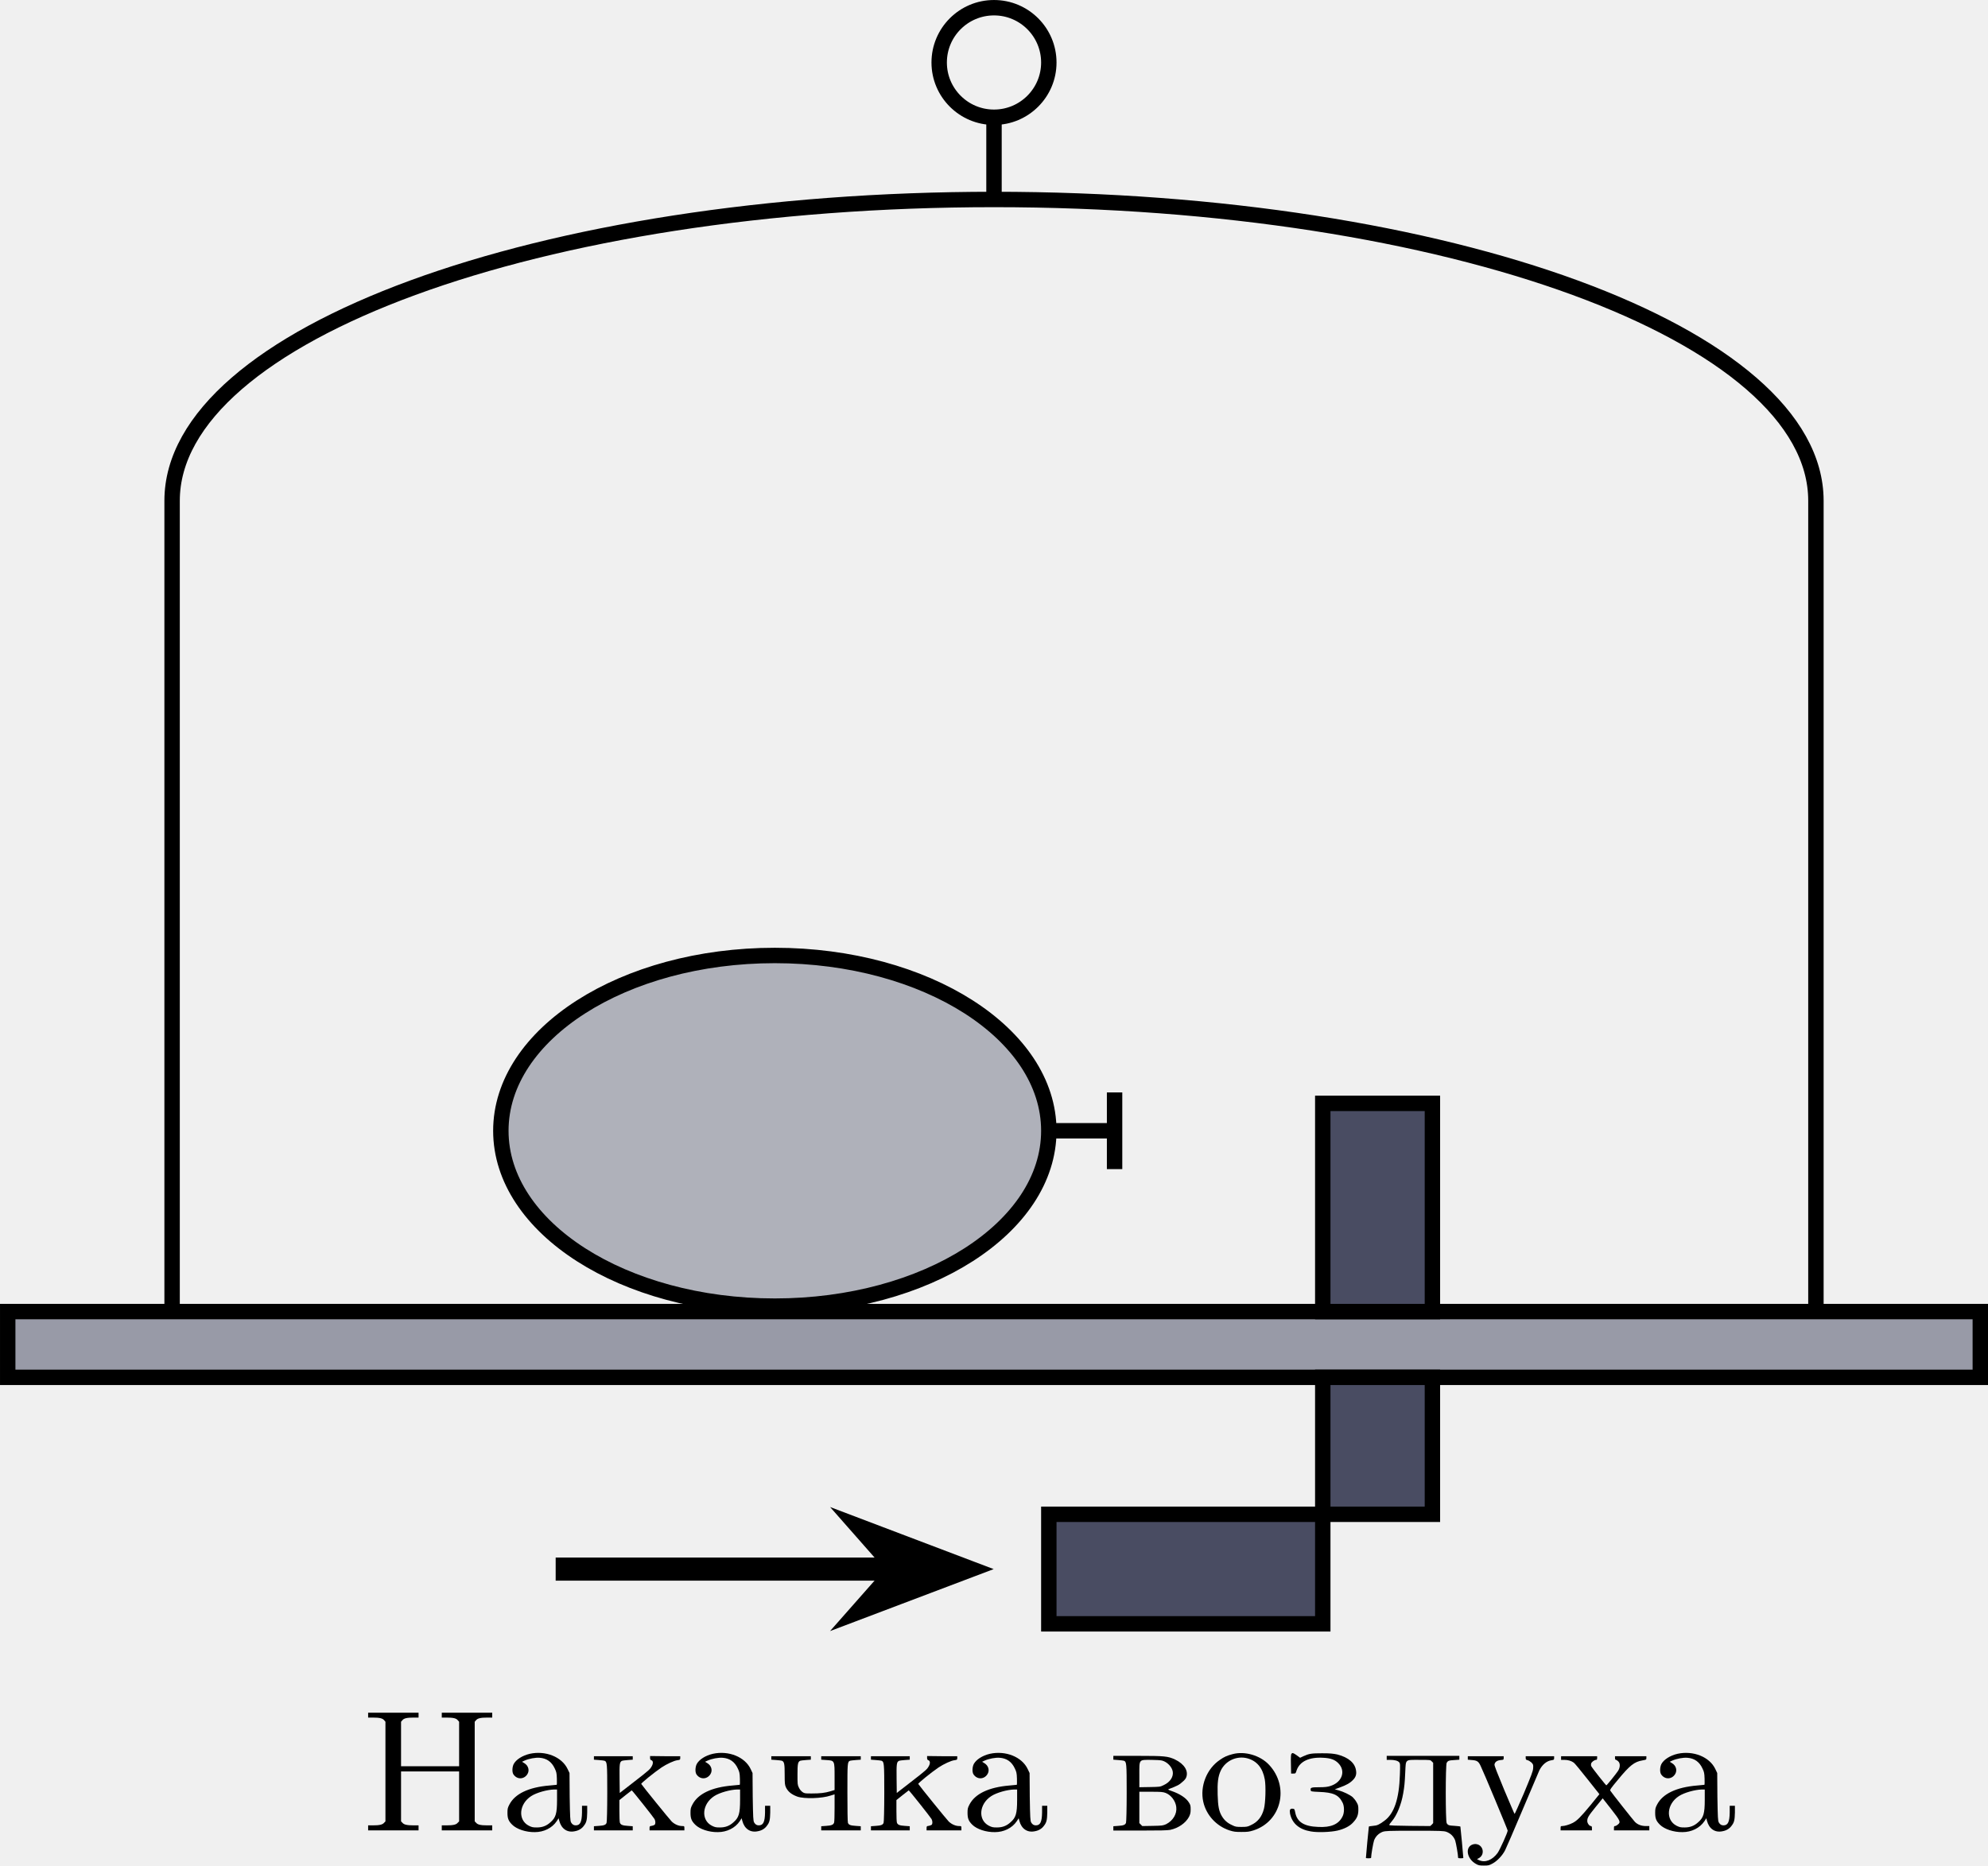
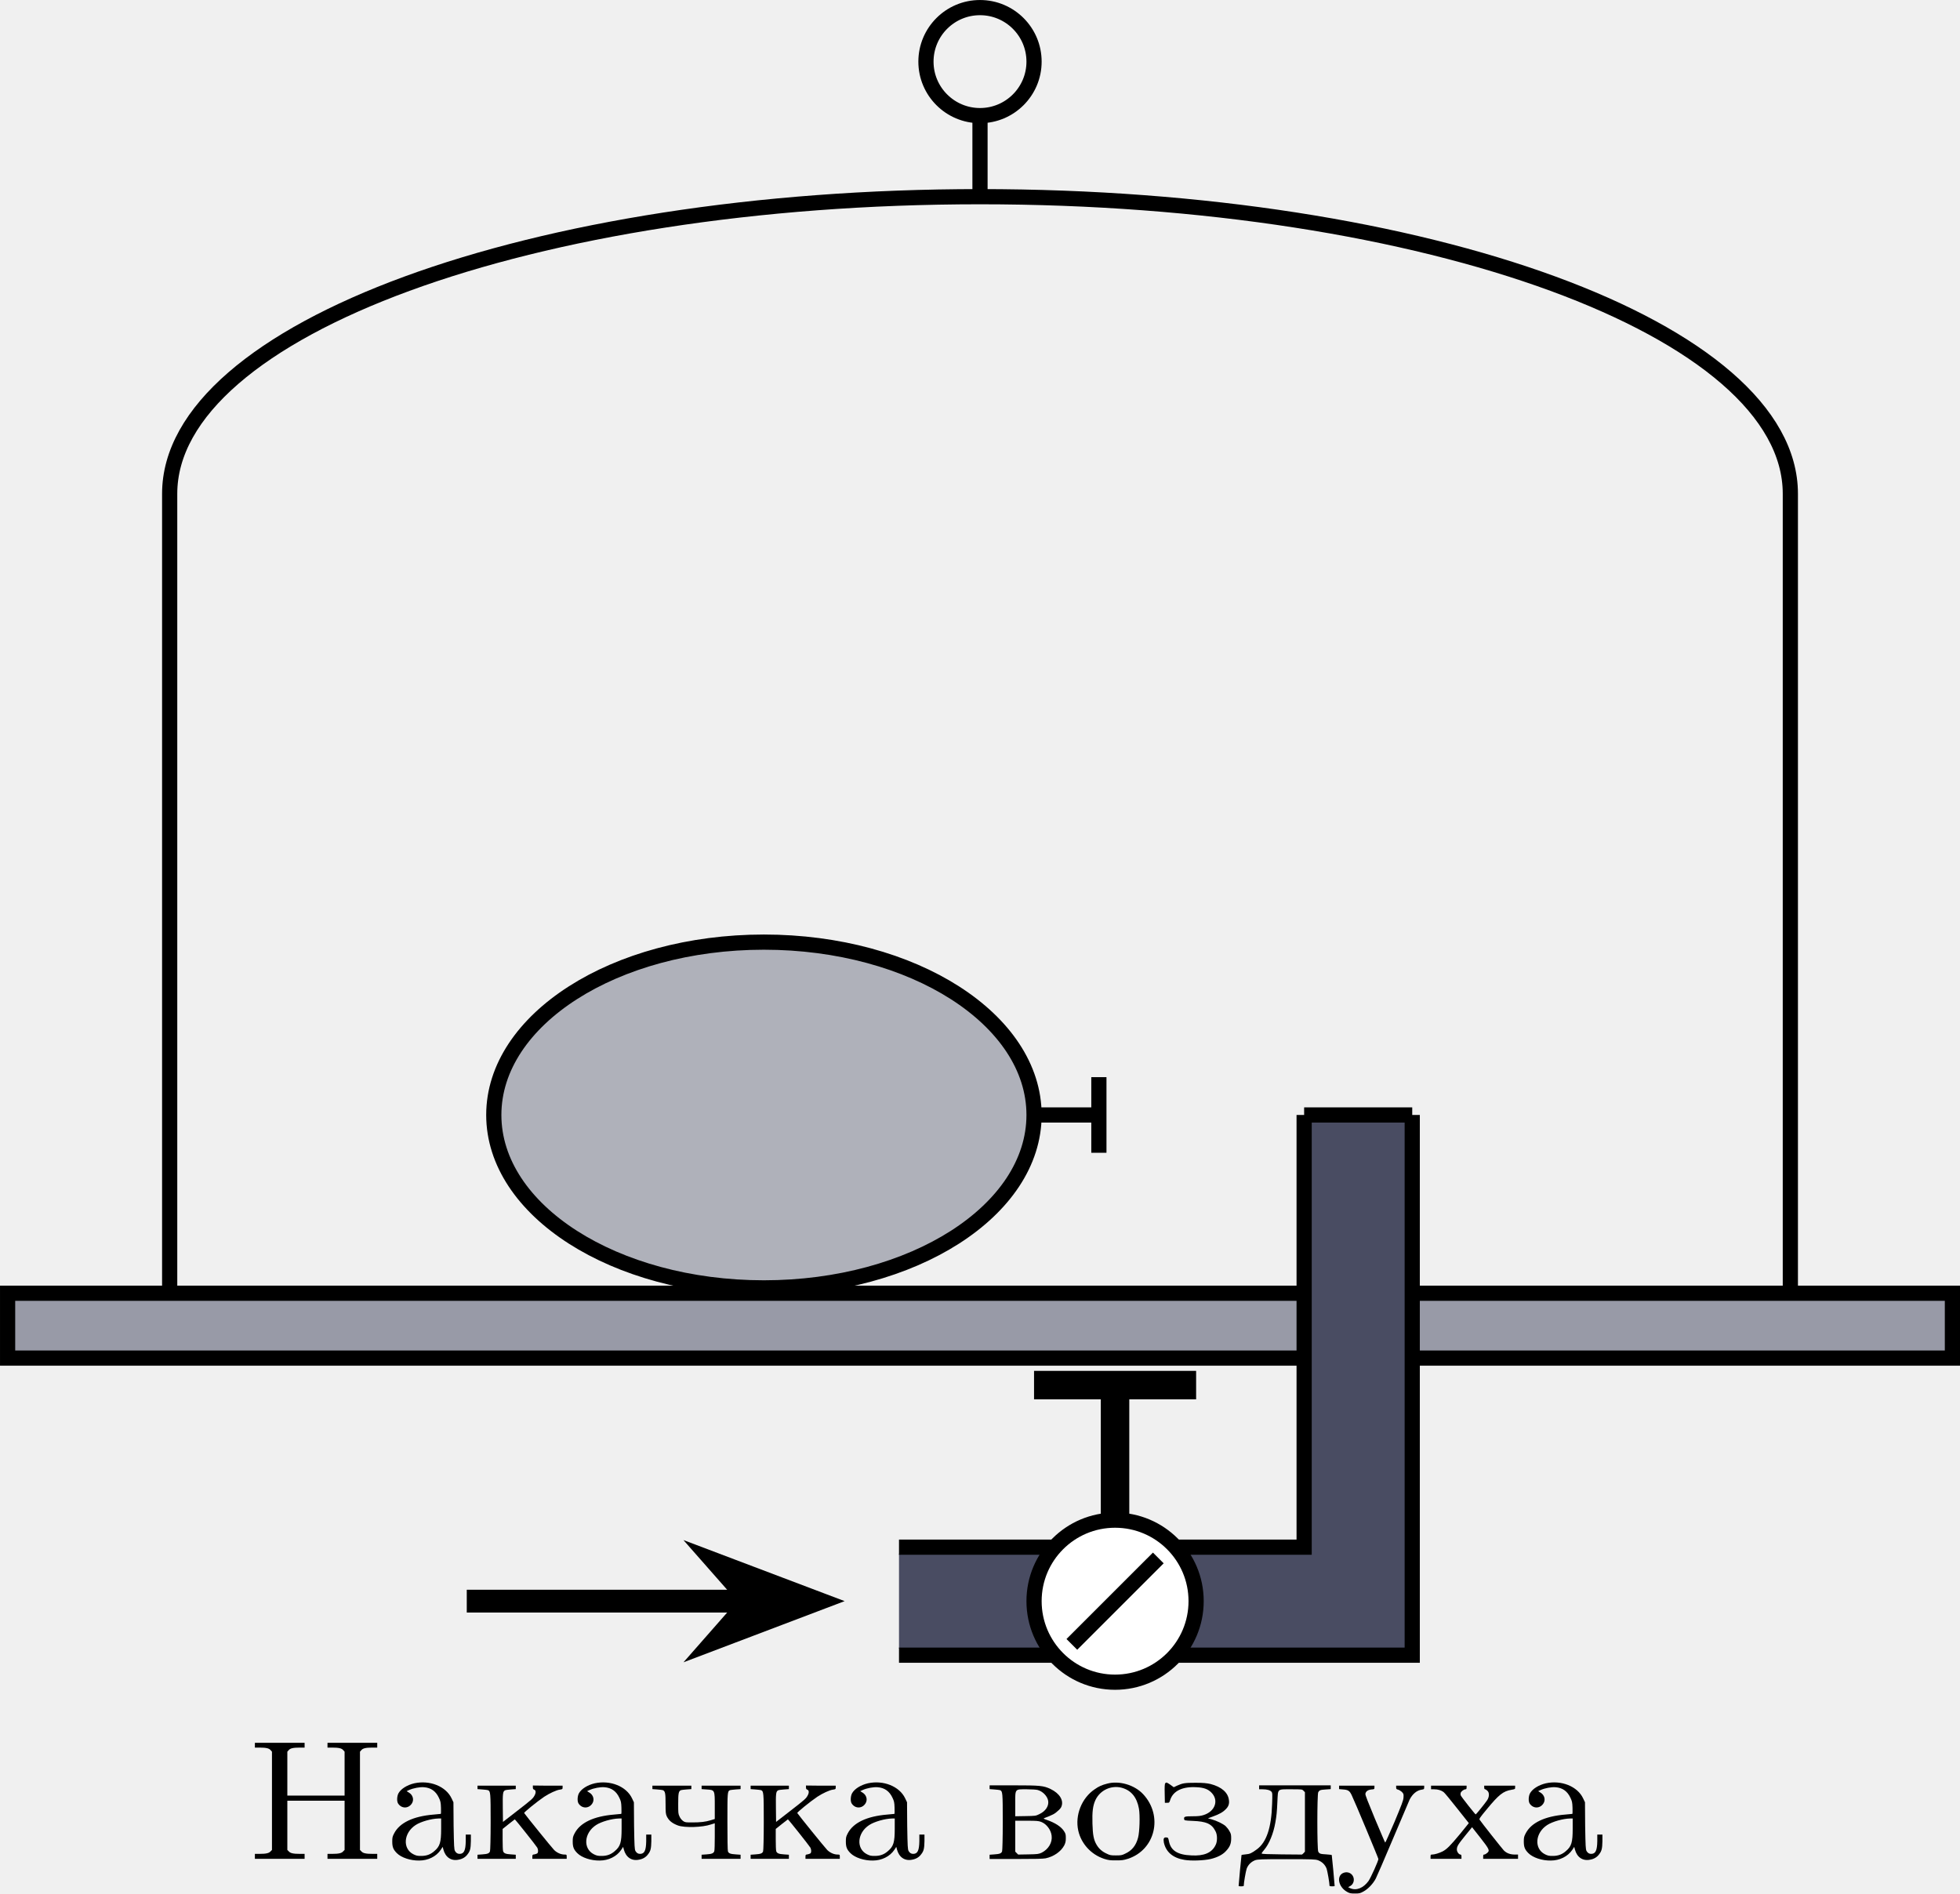
- <svg xmlns="http://www.w3.org/2000/svg" xmlns:xlink="http://www.w3.org/1999/xlink" version="1.1" width="133.697pt" height="125.486pt" viewBox="-70.008 -70.008 102.844 96.528">
+ <svg xmlns="http://www.w3.org/2000/svg" xmlns:xlink="http://www.w3.org/1999/xlink" version="1.1" width="133.697pt" height="129.171pt" viewBox="-70.008 -70.008 102.844 99.362">
  <defs>
    <path id="g0-205" d="M.359-5.972V-5.846H.601C.95-5.846 1.103-5.81 1.184-5.712L1.255-5.631V-3.058V-.475L1.184-.403C1.103-.305 .95-.269 .601-.269H.359V-.134V-.009H1.659H2.968V-.134V-.269H2.717C2.367-.269 2.215-.305 2.134-.403L2.062-.475V-1.766V-3.058H3.569H5.066V-1.766V-.475L4.994-.403C4.914-.305 4.761-.269 4.411-.269H4.169V-.134V-.009H5.469H6.779V-.134V-.269H6.528C6.178-.269 6.025-.305 5.945-.403L5.873-.475V-3.058V-5.631L5.945-5.712C6.025-5.81 6.178-5.846 6.528-5.846H6.779V-5.972V-6.097H5.469H4.169V-5.972V-5.846H4.411C4.761-5.846 4.914-5.81 4.994-5.712L5.066-5.631V-4.483V-3.327H3.569H2.062V-4.483V-5.631L2.134-5.712C2.215-5.81 2.367-5.846 2.717-5.846H2.968V-5.972V-6.097H1.659H.359Z" />
    <path id="g0-224" d="M1.56-3.972C1.175-3.882 .852-3.676 .726-3.443C.646-3.282 .637-3.031 .708-2.914C.888-2.636 1.246-2.636 1.426-2.905C1.56-3.102 1.488-3.362 1.273-3.488L1.157-3.56L1.291-3.622C1.515-3.721 1.847-3.784 2.071-3.766C2.43-3.739 2.69-3.56 2.851-3.21C2.932-3.04 2.95-2.977 2.959-2.69C2.968-2.511 2.959-2.367 2.95-2.367C2.932-2.367 2.762-2.349 2.573-2.331C1.497-2.242 .789-1.901 .502-1.345C.412-1.175 .403-1.121 .403-.915C.403-.628 .457-.493 .646-.305C.879-.072 1.363 .09 1.82 .081C2.277 .081 2.708-.126 2.95-.484L3.049-.637L3.084-.502C3.192-.09 3.497 .117 3.882 .036C4.089 0 4.25-.099 4.358-.251C4.492-.421 4.519-.547 4.528-.933V-1.282H4.394H4.259V-.933C4.25-.448 4.169-.269 3.936-.269C3.829-.269 3.757-.314 3.694-.421C3.649-.511 3.64-.655 3.622-1.748L3.613-2.977L3.515-3.183C3.219-3.811 2.376-4.151 1.56-3.972ZM2.968-1.587C2.968-.879 2.905-.664 2.618-.421C2.421-.242 2.206-.161 1.928-.161C1.722-.161 1.668-.17 1.506-.251C.933-.547 .995-1.372 1.632-1.784C1.91-1.964 2.457-2.116 2.824-2.125H2.968Z" />
    <path id="g0-226" d="M.269-3.766V-3.667L.511-3.649C.646-3.64 .789-3.622 .816-3.613C.95-3.551 .959-3.506 .959-1.946C.959-1.094 .941-.448 .924-.403C.888-.296 .798-.26 .52-.242L.269-.224V-.108V0H1.641C2.717 0 3.058-.009 3.21-.036C3.64-.126 4.017-.395 4.187-.717C4.25-.852 4.268-.924 4.268-1.094C4.268-1.282 4.259-1.327 4.178-1.453C4.035-1.686 3.712-1.901 3.264-2.053C3.111-2.107 3.084-2.125 3.129-2.143C3.578-2.313 3.685-2.367 3.856-2.529C3.936-2.591 4.017-2.69 4.035-2.744C4.169-3.075 3.945-3.443 3.461-3.676C3.093-3.847 2.932-3.865 1.524-3.865H.269ZM2.789-3.622C3.058-3.551 3.309-3.291 3.344-3.04C3.38-2.771 3.201-2.502 2.869-2.349C2.69-2.26 2.663-2.26 2.152-2.251L1.614-2.242V-2.878C1.614-3.703 1.578-3.658 2.224-3.658C2.475-3.658 2.726-3.64 2.789-3.622ZM2.977-1.946C3.255-1.838 3.488-1.533 3.524-1.219C3.569-.861 3.353-.511 3.004-.332C2.842-.26 2.806-.251 2.295-.242L1.766-.233L1.695-.305L1.614-.386V-1.193V-2.008H2.215C2.735-2.008 2.833-2 2.977-1.946Z" />
    <path id="g0-228" d="M1.103-3.757V-3.658H1.282C1.515-3.658 1.677-3.613 1.748-3.533C1.802-3.47 1.802-3.416 1.784-2.887C1.748-1.641 1.488-.87 .977-.502C.708-.305 .619-.26 .386-.242C.269-.233 .179-.215 .179-.206S.143 .161 .099 .592C.063 1.031 .027 1.399 .027 1.417C.027 1.426 .09 1.435 .161 1.435S.296 1.426 .296 1.408C.296 1.255 .403 .646 .448 .511C.529 .296 .69 .143 .897 .063C1.049 .018 1.175 .009 2.546 .009C3.909 .009 4.044 .018 4.187 .063C4.402 .143 4.564 .296 4.645 .511C4.689 .646 4.797 1.255 4.797 1.408C4.797 1.426 4.86 1.435 4.932 1.435S5.066 1.426 5.066 1.417C5.066 1.399 5.03 1.031 4.994 .592C4.949 .161 4.914-.197 4.914-.206S4.788-.233 4.636-.242C4.304-.26 4.268-.278 4.205-.386C4.142-.511 4.142-3.38 4.205-3.506C4.268-3.613 4.313-3.631 4.609-3.649L4.86-3.667V-3.766V-3.865H2.977H1.103ZM3.434-3.578L3.506-3.506V-1.946V-.386L3.434-.305L3.353-.233L2.304-.242C1.551-.251 1.246-.26 1.237-.287C1.228-.305 1.282-.386 1.363-.475C1.632-.789 1.856-1.345 1.955-1.919C2.017-2.277 2.035-2.43 2.062-3.022C2.098-3.703 2.035-3.658 2.789-3.658C3.353-3.658 3.362-3.658 3.434-3.578Z" />
    <path id="g0-231" d="M.269-3.972C.242-3.945 .233-3.775 .242-3.443L.251-2.95H.368C.484-2.95 .484-2.95 .538-3.12C.699-3.578 1.184-3.811 1.919-3.766C2.295-3.748 2.52-3.667 2.699-3.479C3.093-3.075 2.887-2.493 2.277-2.304C2.134-2.26 2.008-2.242 1.704-2.242C1.291-2.242 1.237-2.224 1.264-2.089C1.273-2.026 1.282-2.017 1.704-2C2.43-1.973 2.708-1.847 2.905-1.462C3.013-1.273 3.013-.906 2.905-.717C2.708-.323 2.304-.152 1.65-.188C.924-.215 .565-.439 .466-.924C.43-1.112 .421-1.121 .341-1.13C.197-1.148 .161-1.076 .197-.87C.305-.368 .672-.054 1.273 .045C1.623 .108 2.304 .081 2.654 0C2.995-.081 3.282-.224 3.452-.412C3.658-.628 3.73-.798 3.73-1.076C3.73-1.273 3.721-1.327 3.64-1.462C3.596-1.551 3.497-1.668 3.434-1.731C3.282-1.856 2.968-2.008 2.708-2.08L2.511-2.134L2.78-2.233C3.102-2.349 3.3-2.457 3.452-2.618C3.587-2.753 3.64-2.896 3.613-3.084C3.569-3.488 3.228-3.784 2.645-3.936C2.43-3.981 2.286-3.999 1.856-3.999C1.3-3.999 1.184-3.981 .888-3.847L.717-3.766L.547-3.891C.35-4.026 .323-4.035 .269-3.972Z" />
    <path id="g0-234" d="M.269-3.757V-3.667L.511-3.649C.646-3.64 .789-3.622 .816-3.613C.95-3.551 .959-3.506 .959-1.946C.959-1.094 .941-.448 .924-.403C.888-.296 .798-.26 .52-.242L.269-.224V-.117V-.009H1.273H2.277V-.117V-.224L2.026-.242C1.748-.26 1.659-.296 1.614-.403C1.596-.448 1.587-.726 1.587-1.031V-1.578L1.901-1.829C2.071-1.964 2.215-2.071 2.224-2.08C2.251-2.08 3.353-.69 3.407-.592C3.461-.484 3.461-.341 3.407-.296C3.38-.278 3.309-.251 3.255-.242C3.156-.233 3.147-.224 3.147-.117V-.009H4.044H4.949V-.126C4.949-.233 4.94-.233 4.842-.233C4.645-.233 4.447-.323 4.295-.466C4.178-.583 2.798-2.286 2.717-2.412C2.699-2.448 3.371-2.995 3.766-3.264C4.035-3.443 4.42-3.622 4.591-3.64C4.725-3.658 4.734-3.667 4.734-3.757V-3.847H3.954L3.174-3.856V-3.757C3.174-3.685 3.192-3.658 3.237-3.64C3.335-3.613 3.344-3.479 3.264-3.335C3.174-3.174 3.156-3.147 2.322-2.502L1.605-1.946L1.596-2.672C1.587-3.434 1.596-3.542 1.713-3.604C1.748-3.622 1.892-3.64 2.026-3.649L2.277-3.667V-3.757V-3.847H1.273H.269Z" />
    <path id="g0-238" d="M1.829-3.954C1.551-3.882 1.39-3.811 1.175-3.658C.493-3.201 .134-2.295 .314-1.488C.466-.807 .986-.233 1.668-.009C1.901 .063 1.973 .072 2.286 .072C2.609 .072 2.681 .063 2.914-.009C4.358-.475 4.779-2.26 3.721-3.398C3.264-3.891 2.457-4.125 1.829-3.954ZM2.591-3.739C3.093-3.604 3.389-3.237 3.497-2.645C3.56-2.286 3.533-1.426 3.452-1.121C3.344-.708 3.129-.439 2.771-.278C2.609-.197 2.555-.188 2.286-.188C2.026-.188 1.973-.197 1.811-.278C1.569-.386 1.408-.529 1.282-.735C1.121-1.004 1.076-1.255 1.058-1.856C1.04-2.475 1.076-2.798 1.219-3.102C1.462-3.613 2.044-3.882 2.591-3.739Z" />
    <path id="g0-243" d="M.179-3.757V-3.667L.386-3.649C.655-3.631 .735-3.578 .843-3.344C.986-3.058 2.242-.045 2.242 0C2.242 .099 1.847 .977 1.722 1.157C1.453 1.524 1.085 1.677 .762 1.533L.655 1.479L.753 1.426C1.049 1.264 1.004 .825 .69 .717C.583 .69 .547 .69 .439 .717C.018 .852 .126 1.47 .61 1.731C.735 1.802 .798 1.811 1.013 1.811C1.246 1.811 1.282 1.802 1.462 1.704C1.695 1.578 1.964 1.3 2.107 1.022C2.161 .915 2.573-.027 3.013-1.076C3.452-2.116 3.847-3.04 3.882-3.12C4.035-3.416 4.259-3.604 4.519-3.64C4.636-3.658 4.645-3.667 4.645-3.757V-3.847H3.909H3.174V-3.757C3.174-3.676 3.192-3.658 3.273-3.64C3.318-3.631 3.407-3.578 3.47-3.524C3.569-3.416 3.569-3.407 3.56-3.228C3.551-3.067 3.47-2.869 3.084-1.937C2.824-1.336 2.609-.852 2.6-.861C2.582-.87 2.349-1.435 2.062-2.107C1.695-2.995 1.551-3.353 1.56-3.416C1.578-3.551 1.695-3.631 1.883-3.649C2.026-3.658 2.035-3.667 2.035-3.757V-3.847H1.103H.179Z" />
    <path id="g0-245" d="M.143-3.757V-3.658H.305C.511-3.658 .672-3.604 .798-3.515C.852-3.479 1.166-3.093 1.506-2.663L2.125-1.883L1.668-1.318C1.139-.681 .968-.511 .744-.395C.565-.305 .323-.233 .197-.233C.126-.233 .117-.224 .117-.126V-.009H.924H1.739V-.126C1.739-.206 1.722-.233 1.686-.233C1.605-.233 1.497-.377 1.497-.493C1.497-.664 1.56-.762 1.937-1.228L2.295-1.668L2.726-1.121C3.21-.502 3.237-.439 3.084-.314C3.031-.269 2.968-.233 2.932-.233C2.887-.233 2.878-.215 2.878-.126V-.009H3.793H4.707V-.126V-.233H4.546C4.295-.233 4.107-.305 3.963-.448C3.847-.574 2.762-1.946 2.69-2.062C2.663-2.107 2.708-2.179 3.067-2.609C3.694-3.371 3.927-3.56 4.358-3.631C4.555-3.667 4.555-3.667 4.555-3.757V-3.847H3.748H2.932V-3.757C2.932-3.685 2.95-3.658 2.986-3.658C3.004-3.658 3.058-3.622 3.102-3.578C3.21-3.479 3.201-3.264 3.093-3.093C2.995-2.941 2.511-2.34 2.484-2.34C2.466-2.331 1.757-3.228 1.713-3.318C1.686-3.353 1.686-3.416 1.695-3.461C1.713-3.542 1.865-3.658 1.955-3.658C1.991-3.658 2.008-3.676 2.008-3.757V-3.847H1.076H.143Z" />
    <path id="g0-247" d="M.233-3.757V-3.667L.484-3.649C.619-3.64 .753-3.622 .78-3.613C.906-3.56 .924-3.443 .924-2.896C.924-2.439 .933-2.367 .986-2.242C1.094-2.017 1.264-1.874 1.578-1.757C1.937-1.632 2.86-1.659 3.3-1.811L3.506-1.874V-1.175C3.506-.789 3.497-.448 3.479-.403C3.434-.296 3.344-.26 3.067-.242L2.815-.224V-.117V-.009H3.838H4.86V-.117V-.224L4.609-.242C4.322-.26 4.232-.296 4.196-.403C4.178-.448 4.169-1.094 4.169-1.946C4.169-3.506 4.169-3.551 4.304-3.613C4.34-3.622 4.474-3.64 4.609-3.649L4.86-3.667V-3.757V-3.847H3.838H2.815V-3.757V-3.667L3.067-3.649C3.515-3.622 3.506-3.631 3.506-2.762V-2.098L3.3-2.035C3.004-1.946 2.753-1.919 2.331-1.919C1.982-1.919 1.955-1.919 1.847-1.991C1.775-2.044 1.704-2.125 1.659-2.224C1.587-2.367 1.587-2.412 1.587-2.896C1.587-3.443 1.605-3.56 1.731-3.613C1.757-3.622 1.892-3.64 2.026-3.649L2.277-3.667V-3.757V-3.847H1.255H.233Z" />
  </defs>
  <g id="page1">
    <path d="M-69.609 1.258V-2.145H32.438V1.258Z" fill="#989aa7" />
    <path d="M-69.609 1.258V-2.145H32.438V1.258Z" stroke="#000" fill="none" stroke-width=".797" stroke-miterlimit="10" />
    <path d="M-61.105-2.145V-44.098C-61.105-52.707-42.07-59.687-18.586-59.687C4.898-59.687 23.934-52.707 23.934-44.098V-2.145" stroke="#000" fill="none" stroke-width=".797" stroke-miterlimit="10" />
    <path d="M-18.586-59.687V-63.941" stroke="#000" fill="none" stroke-width=".797" stroke-miterlimit="10" />
    <path d="M-15.75-66.773C-15.75-68.34-17.02-69.609-18.586-69.609C-20.152-69.609-21.422-68.34-21.422-66.773C-21.422-65.211-20.152-63.941-18.586-63.941C-17.02-63.941-15.75-65.211-15.75-66.773Z" stroke="#000" fill="none" stroke-width=".797" stroke-miterlimit="10" />
    <path d="M-15.75-11.5C-15.75-16.508-22.098-20.57-29.926-20.57C-37.75-20.57-44.098-16.508-44.098-11.5C-44.098-6.488-37.75-2.426-29.926-2.426C-22.098-2.426-15.75-6.488-15.75-11.5Z" fill="#afb1ba" />
    <path d="M-15.75-11.5C-15.75-16.508-22.098-20.57-29.926-20.57C-37.75-20.57-44.098-16.508-44.098-11.5C-44.098-6.488-37.75-2.426-29.926-2.426C-22.098-2.426-15.75-6.488-15.75-11.5Z" stroke="#000" fill="none" stroke-width=".797" stroke-miterlimit="10" />
    <path d="M-15.75-11.5H-12.348" stroke="#000" fill="none" stroke-width=".797" stroke-miterlimit="10" />
    <path d="M-12.348-9.516V-13.484" stroke="#000" fill="none" stroke-width=".797" stroke-miterlimit="10" />
-     <path d="M-1.578-2.145V-12.918H4.094V-2.145Z" fill="#494c62" />
-     <path d="M-1.578-2.145V-12.918H4.094V-2.145Z" stroke="#000" fill="none" stroke-width=".797" stroke-miterlimit="10" />
-     <path d="M-1.578 1.258V14.012H-15.75V8.344H4.094V1.258Z" fill="#494c62" />
-     <path d="M-1.578 1.258V14.012H-15.75V8.344H4.094V1.258Z" stroke="#000" fill="none" stroke-width=".797" stroke-miterlimit="10" />
-     <path d="M-41.262 11.18H-23.742" stroke="#000" fill="none" stroke-width="1.196" stroke-miterlimit="10" />
-     <path d="M-20.289 11.18L-25.023 9.383L-23.441 11.18L-25.023 12.973Z" />
-     <path d="M-20.289 11.18L-25.023 9.383L-23.441 11.18L-25.023 12.973Z" stroke="#000" fill="none" stroke-width="1.196" stroke-miterlimit="10" />
-     <g transform="matrix(1 0 0 1 -32.738 23.45137)">
+     <path d="M1.258-11.5V14.012H-22.836" stroke="#494c62" fill="none" stroke-width="4.981" stroke-miterlimit="10" />
+     <path d="M-1.578-11.5V11.18H-22.836" stroke="#000" fill="none" stroke-width=".797" stroke-miterlimit="10" />
+     <path d="M4.094-11.5V16.848H-22.836" stroke="#000" fill="none" stroke-width=".797" stroke-miterlimit="10" />
+     <path d="M-1.578-11.5H4.094" stroke="#000" fill="none" stroke-width=".797" stroke-miterlimit="10" />
+     <path d="M-7.246 14.012C-7.246 11.664-9.148 9.762-11.5 9.762C-13.848 9.762-15.75 11.664-15.75 14.012C-15.75 16.363-13.848 18.266-11.5 18.266C-9.148 18.266-7.246 16.363-7.246 14.012Z" fill="#fff" />
+     <path d="M-7.246 14.012C-7.246 11.664-9.148 9.762-11.5 9.762C-13.848 9.762-15.75 11.664-15.75 14.012C-15.75 16.363-13.848 18.266-11.5 18.266C-9.148 18.266-7.246 16.363-7.246 14.012Z" stroke="#000" fill="none" stroke-width=".797" stroke-miterlimit="10" />
+     <path d="M-13.766 16.281L-9.23 11.746" stroke="#000" fill="none" stroke-width=".797" stroke-miterlimit="10" />
+     <path d="M-11.5 9.762V2.676" stroke="#000" fill="none" stroke-width="1.494" stroke-miterlimit="10" />
+     <path d="M-15.75 2.676H-7.246" stroke="#000" fill="none" stroke-width="1.494" stroke-miterlimit="10" />
+     <path d="M-45.516 14.012H-30.828" stroke="#000" fill="none" stroke-width="1.196" stroke-miterlimit="10" />
+     <path d="M-27.375 14.012L-32.109 12.219L-30.531 14.012L-32.109 15.809Z" />
+     <path d="M-27.375 14.012L-32.109 12.219L-30.531 14.012L-32.109 15.809Z" stroke="#000" fill="none" stroke-width="1.196" stroke-miterlimit="10" />
+     <g transform="matrix(1 0 0 1 -38.4077 26.28627)">
      <use x="-18.585" y="1.257" xlink:href="#g0-205" />
      <use x="-11.421" y="1.257" xlink:href="#g0-224" />
      <use x="-6.814" y="1.257" xlink:href="#g0-234" />
      <use x="-1.952" y="1.257" xlink:href="#g0-224" />
      <use x="2.399" y="1.257" xlink:href="#g0-247" />
      <use x="7.517" y="1.257" xlink:href="#g0-234" />
      <use x="12.38" y="1.257" xlink:href="#g0-224" />
      <use x="20.057" y="1.257" xlink:href="#g0-226" />
      <use x="24.664" y="1.257" xlink:href="#g0-238" />
      <use x="29.271" y="1.257" xlink:href="#g0-231" />
      <use x="33.365" y="1.257" xlink:href="#g0-228" />
      <use x="38.484" y="1.257" xlink:href="#g0-243" />
      <use x="43.346" y="1.257" xlink:href="#g0-245" />
      <use x="47.953" y="1.257" xlink:href="#g0-224" />
    </g>
  </g>
</svg>
